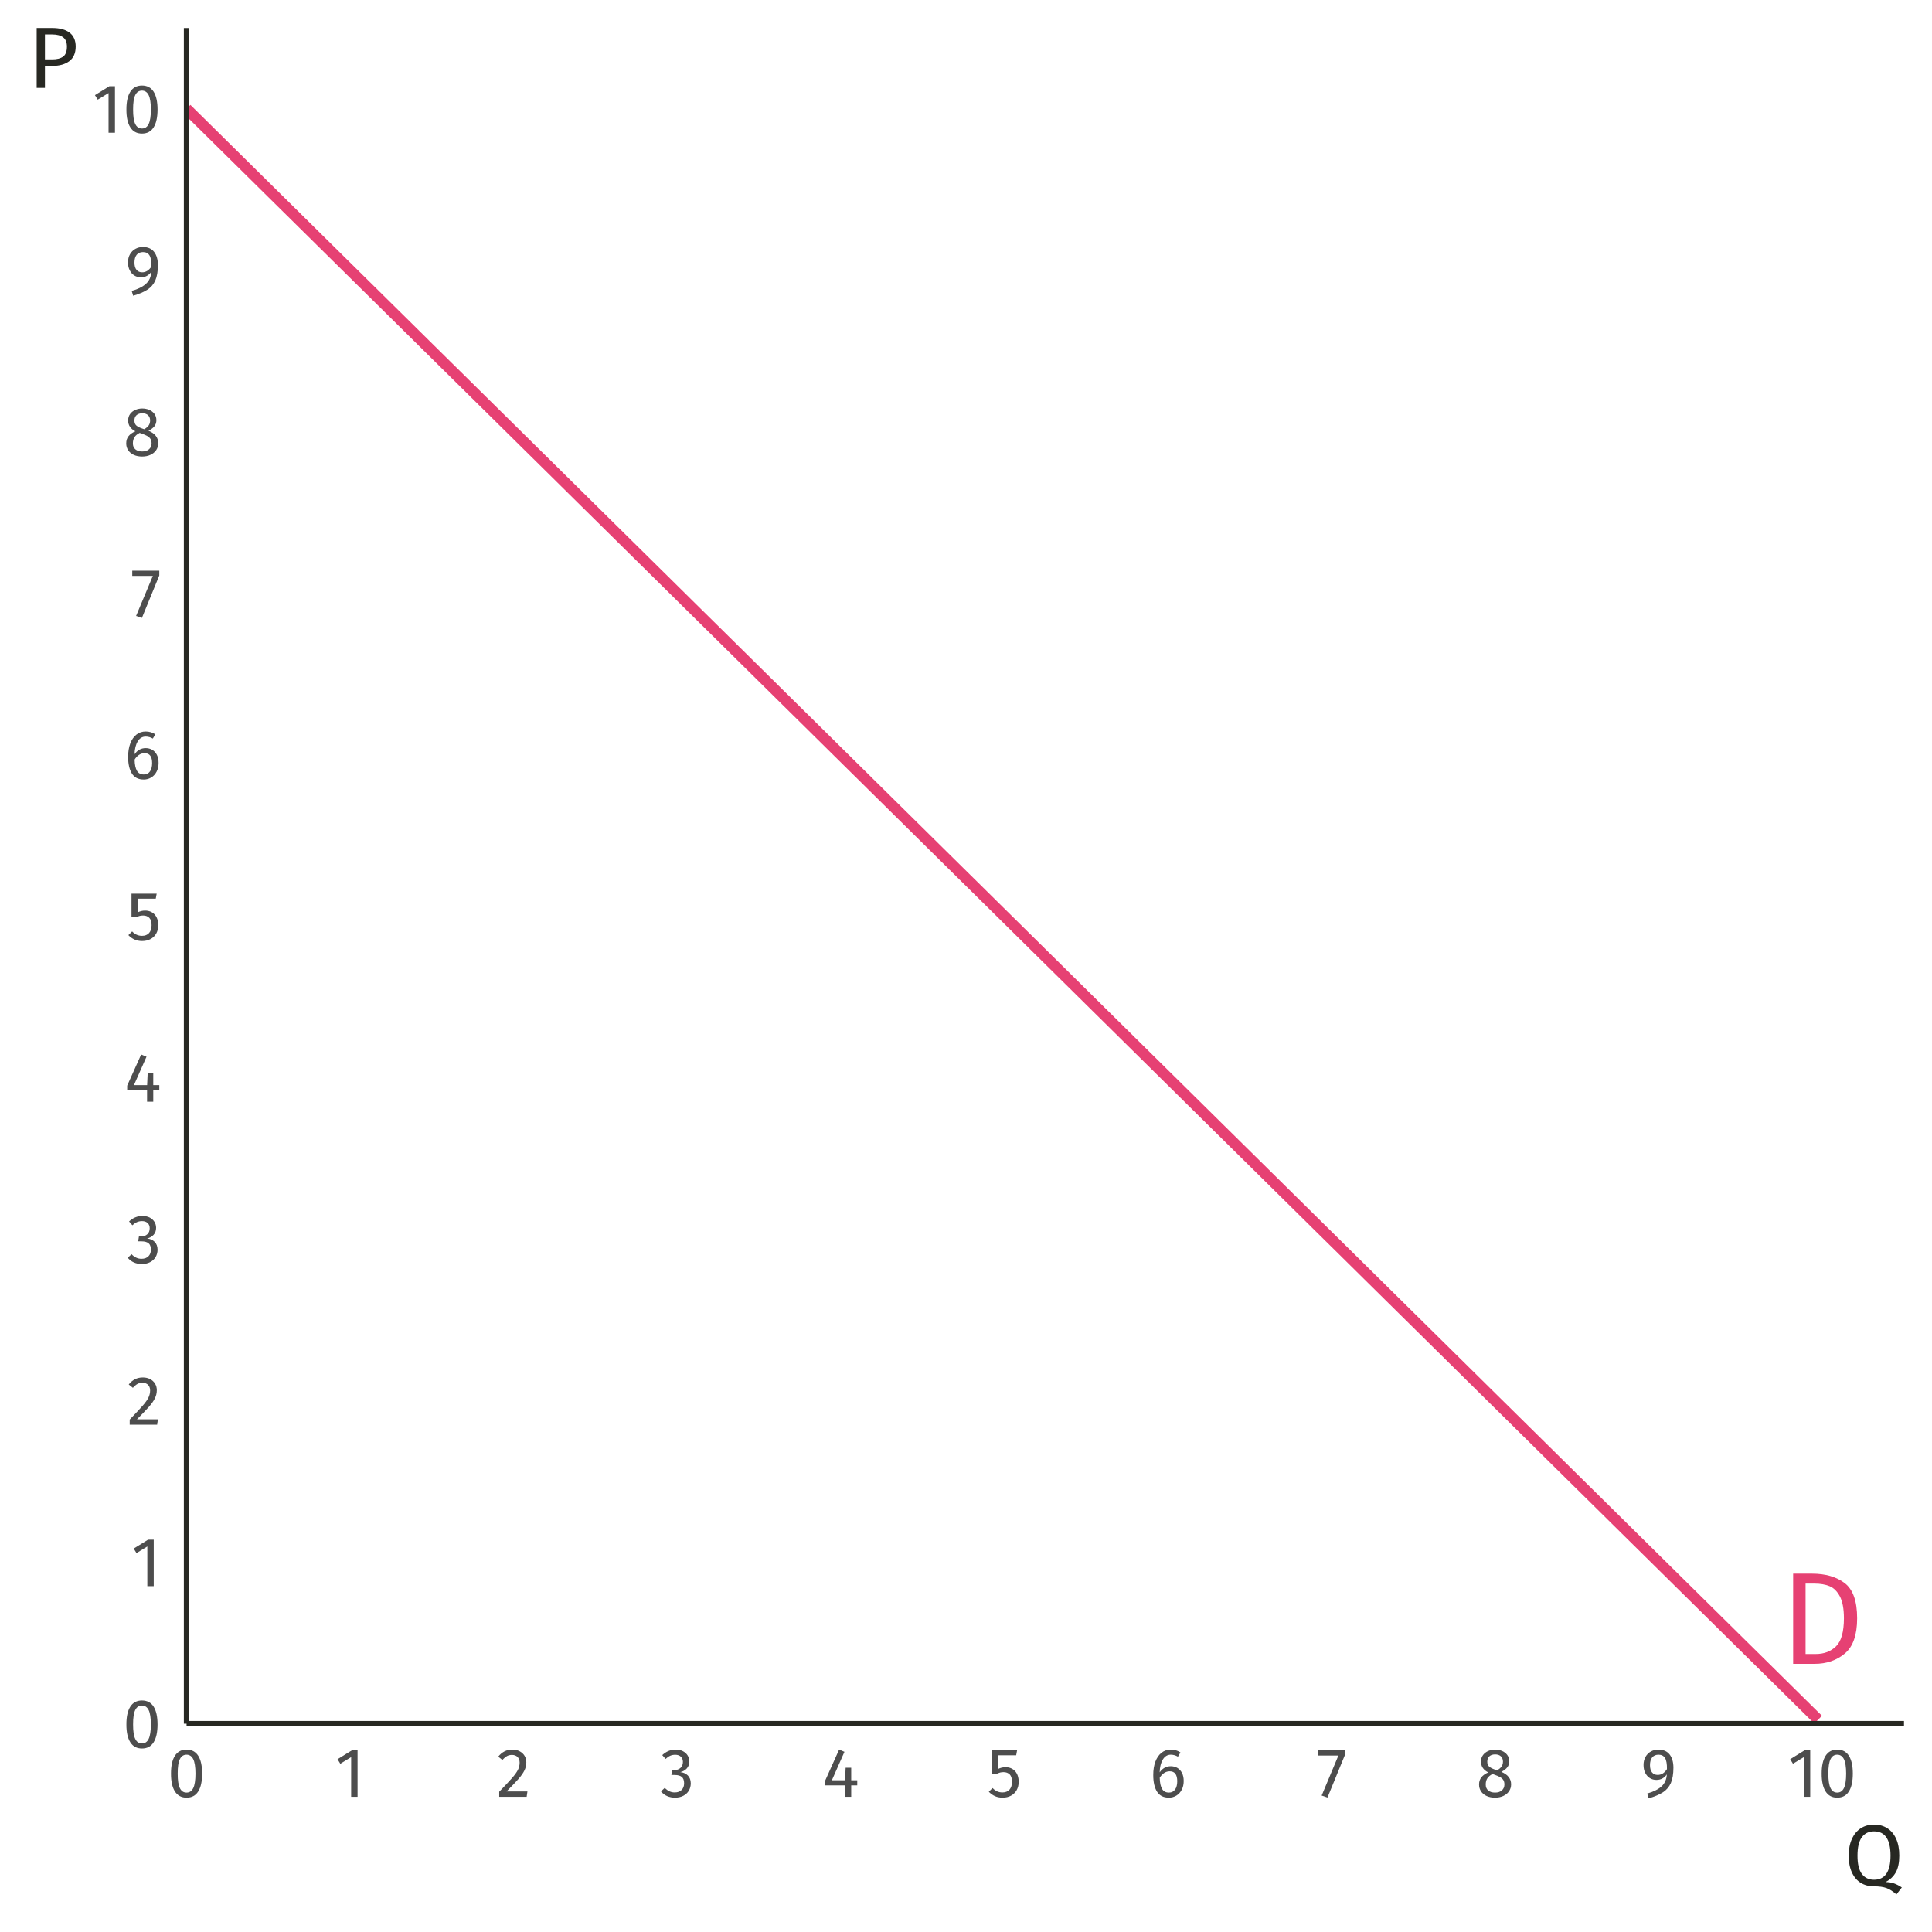
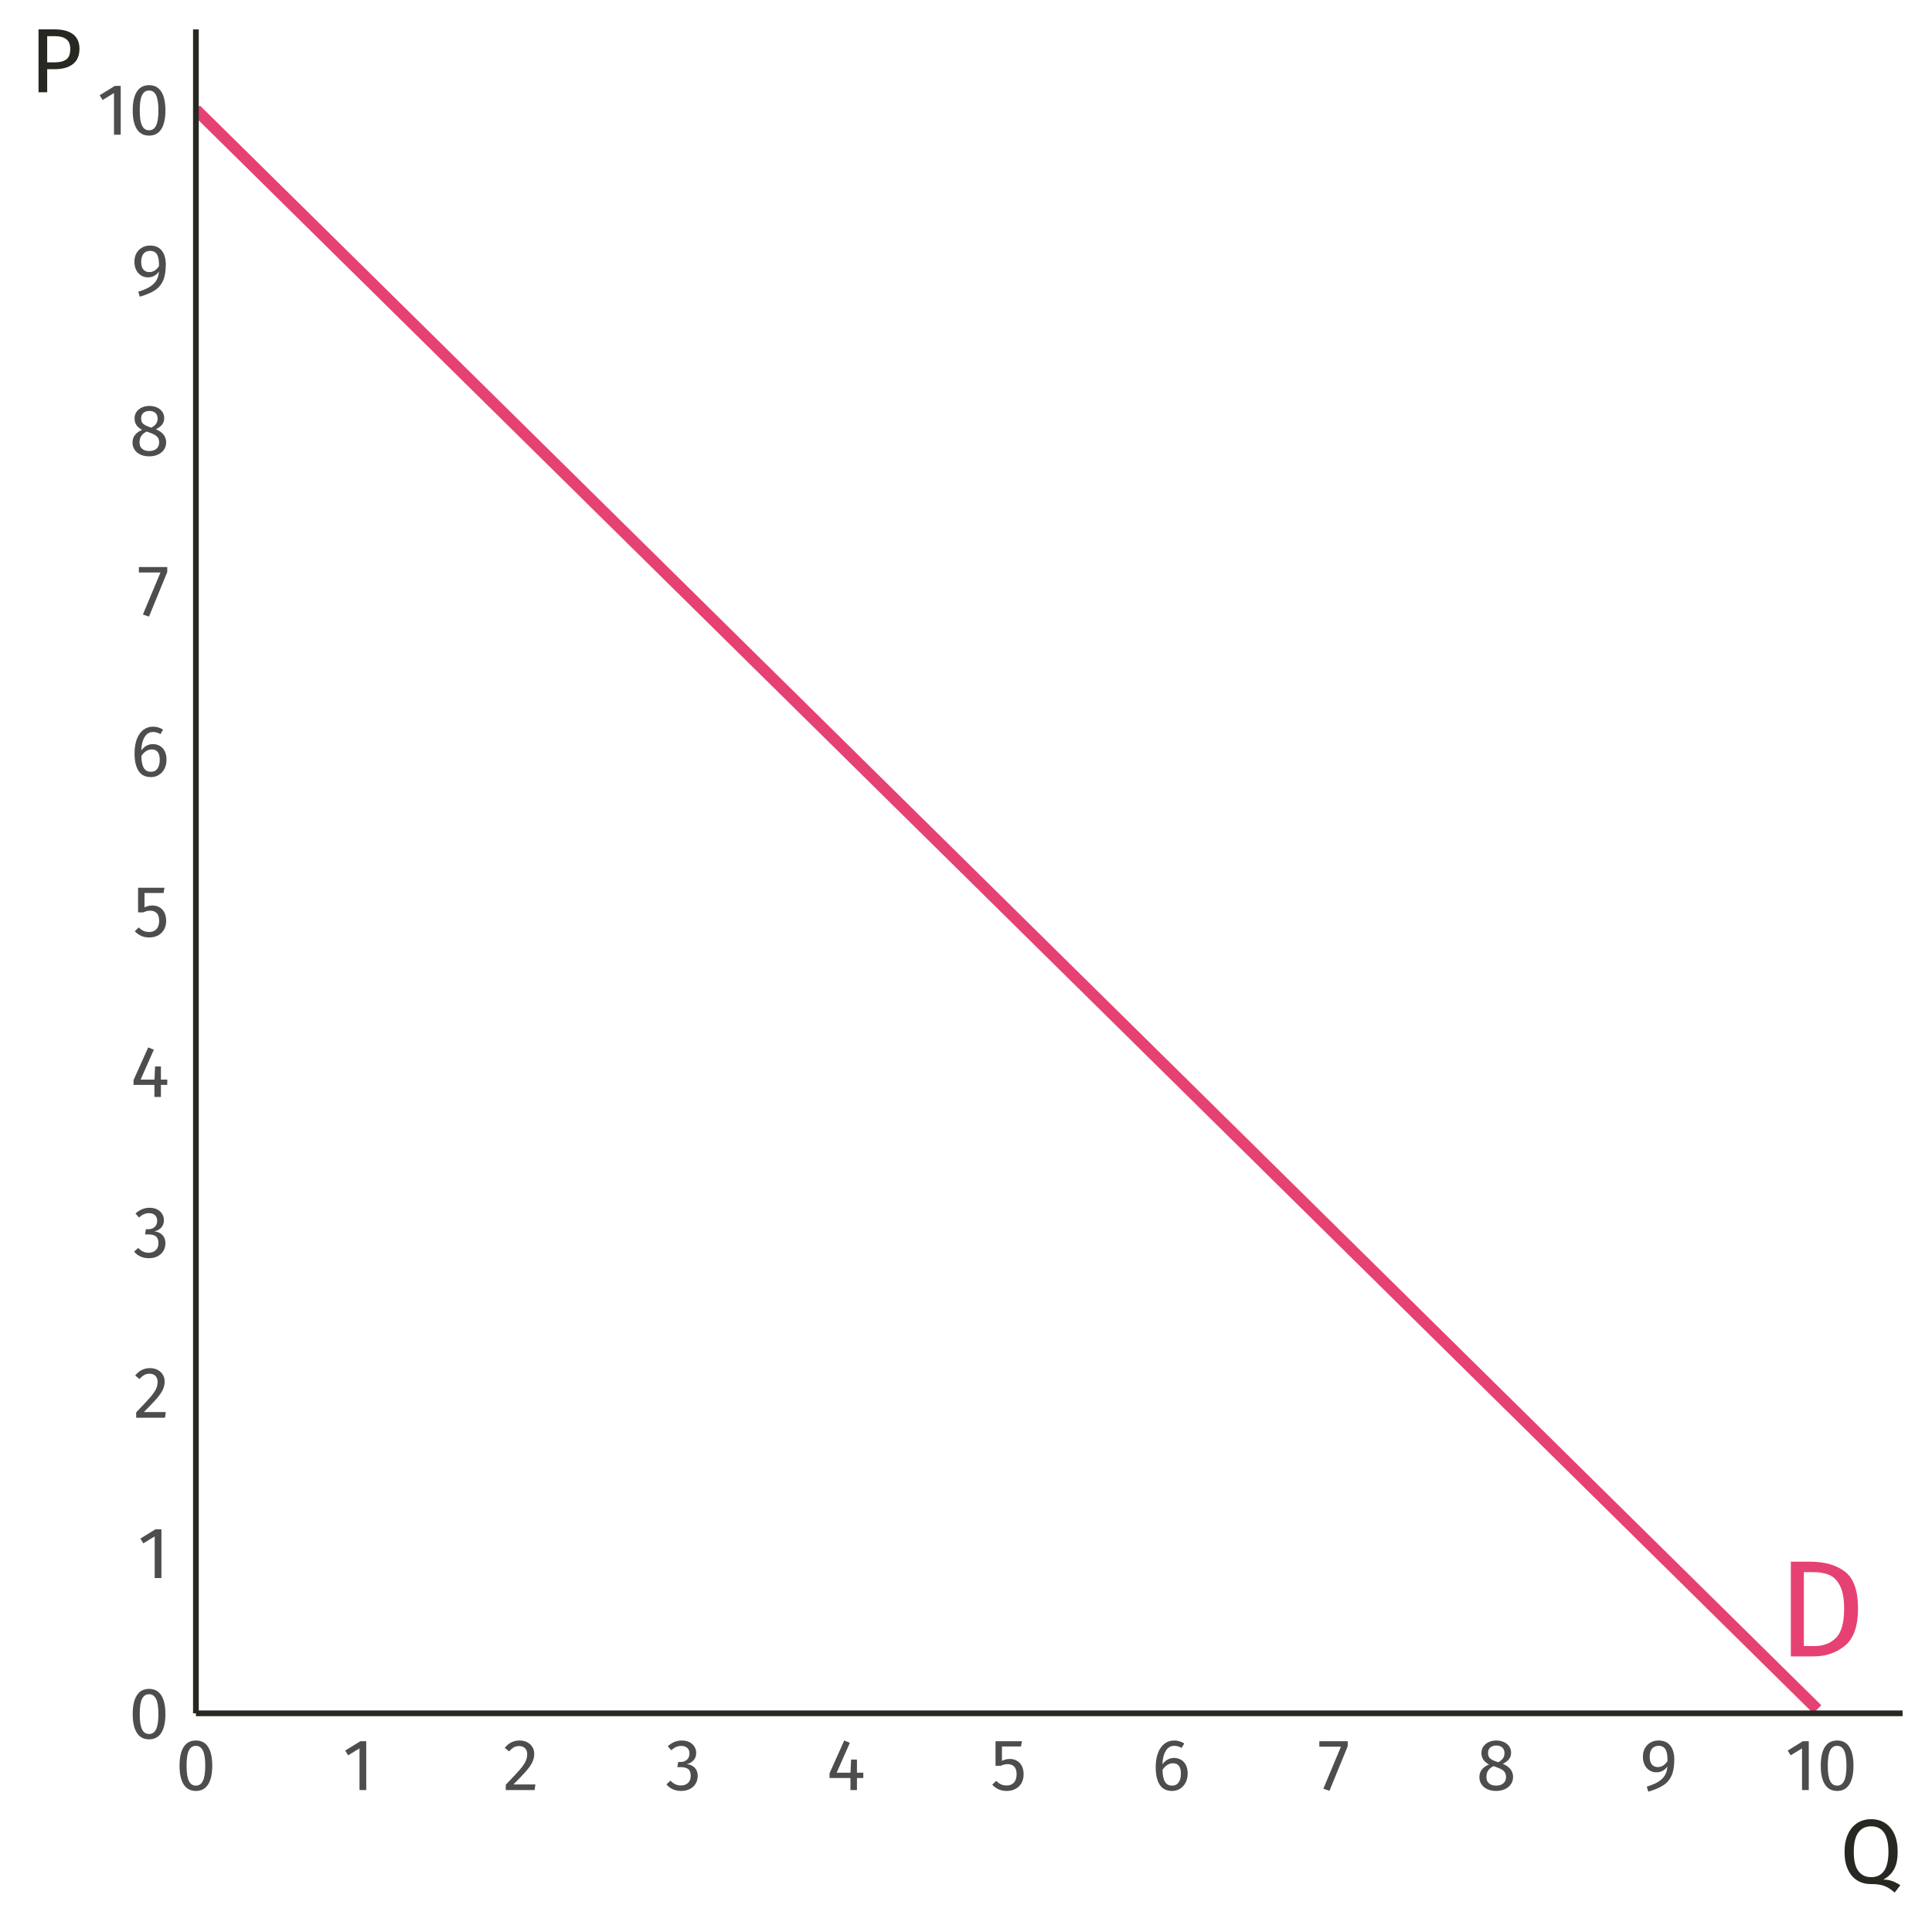
- <svg xmlns="http://www.w3.org/2000/svg" xmlns:xlink="http://www.w3.org/1999/xlink" width="378pt" height="378pt" viewBox="0 0 378 378" version="1.1">
+ <svg xmlns="http://www.w3.org/2000/svg" xmlns:xlink="http://www.w3.org/1999/xlink" width="360pt" height="360pt" viewBox="0 0 360 360" version="1.1">
  <defs>
    <g>
      <symbol overflow="visible" id="glyph0-0">
        <path style="stroke:none;" d="M 13.906 -26.887 L 13.906 8.961 L 3.148 8.961 L 3.148 -26.887 Z M 12.523 -25.555 L 4.559 -25.555 L 4.559 7.633 L 12.523 7.633 Z M 8.297 -11.551 C 9.32 -11.547 10.047 -11.273 10.484 -10.73 C 10.918 -10.18 11.137 -9.473 11.141 -8.605 C 11.137 -7.695 10.945 -6.996 10.562 -6.504 C 10.176 -6.008 9.559 -5.699 8.707 -5.582 L 8.707 -4.43 C 8.707 -4.242 8.641 -4.09 8.516 -3.98 C 8.383 -3.867 8.234 -3.812 8.066 -3.816 C 7.891 -3.812 7.742 -3.867 7.617 -3.98 C 7.488 -4.09 7.422 -4.242 7.426 -4.43 L 7.426 -6.582 C 8.328 -6.629 8.945 -6.797 9.27 -7.078 C 9.594 -7.359 9.754 -7.852 9.758 -8.555 C 9.754 -9.117 9.645 -9.551 9.422 -9.859 C 9.199 -10.164 8.789 -10.316 8.195 -10.32 C 7.699 -10.316 7.254 -10.223 6.863 -10.039 C 6.723 -9.984 6.613 -9.961 6.531 -9.961 C 6.34 -9.961 6.191 -10.016 6.082 -10.125 C 5.969 -10.234 5.91 -10.375 5.914 -10.551 C 5.91 -10.871 6.164 -11.117 6.668 -11.293 C 7.172 -11.461 7.715 -11.547 8.297 -11.551 Z M 8.066 -3.074 C 8.32 -3.07 8.531 -2.984 8.703 -2.816 C 8.871 -2.645 8.957 -2.43 8.961 -2.176 C 8.957 -1.898 8.871 -1.672 8.703 -1.496 C 8.531 -1.316 8.32 -1.23 8.066 -1.23 C 7.809 -1.23 7.594 -1.316 7.426 -1.496 C 7.254 -1.672 7.172 -1.898 7.172 -2.176 C 7.172 -2.43 7.254 -2.645 7.426 -2.816 C 7.594 -2.984 7.809 -3.07 8.066 -3.074 Z M 8.066 -3.074 " />
      </symbol>
      <symbol overflow="visible" id="glyph0-1">
        <path style="stroke:none;" d="M 6.25 -17.645 C 8.91 -17.641 11.047 -17.023 12.66 -15.785 C 14.273 -14.547 15.082 -12.254 15.082 -8.91 C 15.082 -5.648 14.273 -3.348 12.66 -2.008 C 11.047 -0.668 9.09 0 6.785 0 L 2.562 0 L 2.562 -17.645 Z M 4.992 -15.699 L 4.992 -1.922 L 6.965 -1.922 C 8.602 -1.922 9.934 -2.422 10.957 -3.43 C 11.98 -4.434 12.492 -6.262 12.496 -8.91 C 12.492 -10.77 12.227 -12.199 11.703 -13.199 C 11.172 -14.195 10.5 -14.863 9.68 -15.199 C 8.859 -15.531 7.895 -15.695 6.785 -15.699 Z M 4.992 -15.699 " />
      </symbol>
      <symbol overflow="visible" id="glyph1-0">
        <path style="stroke:none;" d="M 7.387 -14.281 L 7.387 4.762 L 1.672 4.762 L 1.672 -14.281 Z M 6.652 -13.574 L 2.422 -13.574 L 2.422 4.055 L 6.652 4.055 Z M 4.406 -6.133 C 4.949 -6.129 5.336 -5.984 5.566 -5.695 C 5.797 -5.406 5.91 -5.031 5.914 -4.57 C 5.91 -4.086 5.809 -3.711 5.609 -3.453 C 5.402 -3.188 5.074 -3.027 4.625 -2.965 L 4.625 -2.352 C 4.621 -2.25 4.59 -2.172 4.523 -2.113 C 4.453 -2.055 4.371 -2.027 4.285 -2.027 C 4.191 -2.027 4.113 -2.055 4.047 -2.113 C 3.977 -2.172 3.941 -2.25 3.945 -2.352 L 3.945 -3.496 C 4.422 -3.52 4.75 -3.605 4.922 -3.758 C 5.094 -3.906 5.18 -4.168 5.18 -4.543 C 5.18 -4.84 5.121 -5.07 5.004 -5.234 C 4.887 -5.395 4.668 -5.477 4.352 -5.48 C 4.086 -5.477 3.852 -5.43 3.645 -5.332 C 3.57 -5.301 3.512 -5.285 3.469 -5.289 C 3.367 -5.285 3.285 -5.316 3.23 -5.379 C 3.168 -5.438 3.141 -5.512 3.141 -5.602 C 3.141 -5.773 3.273 -5.902 3.543 -5.996 C 3.809 -6.082 4.098 -6.129 4.406 -6.133 Z M 4.285 -1.633 C 4.418 -1.629 4.531 -1.582 4.625 -1.496 C 4.711 -1.402 4.758 -1.289 4.762 -1.156 C 4.758 -1.008 4.711 -0.887 4.625 -0.793 C 4.531 -0.695 4.418 -0.648 4.285 -0.652 C 4.145 -0.648 4.031 -0.695 3.941 -0.793 C 3.852 -0.887 3.809 -1.008 3.809 -1.156 C 3.809 -1.289 3.852 -1.402 3.941 -1.496 C 4.031 -1.582 4.145 -1.629 4.285 -1.633 Z M 4.285 -1.633 " />
      </symbol>
      <symbol overflow="visible" id="glyph1-1">
        <path style="stroke:none;" d="M 3.793 -9.234 C 4.797 -9.234 5.559 -8.832 6.07 -8.031 C 6.582 -7.227 6.836 -6.062 6.84 -4.543 C 6.836 -3.016 6.582 -1.852 6.07 -1.047 C 5.559 -0.238 4.797 0.164 3.793 0.164 C 2.785 0.164 2.027 -0.238 1.516 -1.047 C 1 -1.852 0.742 -3.016 0.746 -4.543 C 0.742 -6.062 1 -7.227 1.516 -8.031 C 2.027 -8.832 2.785 -9.234 3.793 -9.234 Z M 3.793 -8.242 C 3.199 -8.238 2.762 -7.949 2.48 -7.371 C 2.191 -6.789 2.051 -5.844 2.055 -4.543 C 2.051 -3.234 2.191 -2.289 2.48 -1.707 C 2.762 -1.117 3.199 -0.824 3.793 -0.828 C 4.371 -0.824 4.809 -1.117 5.098 -1.707 C 5.387 -2.289 5.531 -3.234 5.535 -4.543 C 5.531 -5.836 5.387 -6.777 5.098 -7.363 C 4.809 -7.945 4.371 -8.238 3.793 -8.242 Z M 3.793 -8.242 " />
      </symbol>
      <symbol overflow="visible" id="glyph1-2">
        <path style="stroke:none;" d="M 4.395 -9.098 L 4.395 0 L 3.141 0 L 3.141 -7.766 L 1.02 -6.473 L 0.477 -7.359 L 3.293 -9.098 Z M 4.395 -9.098 " />
      </symbol>
      <symbol overflow="visible" id="glyph1-3">
        <path style="stroke:none;" d="M 3.102 -9.234 C 3.641 -9.234 4.121 -9.125 4.535 -8.906 C 4.949 -8.688 5.27 -8.391 5.496 -8.016 C 5.723 -7.641 5.836 -7.215 5.836 -6.746 C 5.836 -6.188 5.711 -5.656 5.461 -5.152 C 5.211 -4.645 4.824 -4.098 4.309 -3.508 C 3.789 -2.918 3.008 -2.098 1.957 -1.047 L 6.051 -1.047 L 5.902 0 L 0.531 0 L 0.531 -0.992 C 1.742 -2.25 2.602 -3.172 3.113 -3.758 C 3.617 -4.34 3.98 -4.852 4.199 -5.289 C 4.414 -5.723 4.523 -6.191 4.527 -6.691 C 4.523 -7.16 4.387 -7.527 4.117 -7.797 C 3.844 -8.062 3.48 -8.195 3.031 -8.199 C 2.656 -8.195 2.332 -8.121 2.055 -7.969 C 1.77 -7.812 1.469 -7.559 1.156 -7.207 L 0.34 -7.859 C 0.711 -8.32 1.121 -8.668 1.578 -8.895 C 2.027 -9.121 2.535 -9.234 3.102 -9.234 Z M 3.102 -9.234 " />
      </symbol>
      <symbol overflow="visible" id="glyph1-4">
        <path style="stroke:none;" d="M 3.059 -9.234 C 3.621 -9.234 4.102 -9.129 4.508 -8.922 C 4.906 -8.711 5.215 -8.43 5.434 -8.078 C 5.645 -7.723 5.754 -7.336 5.754 -6.922 C 5.754 -6.367 5.59 -5.914 5.27 -5.555 C 4.945 -5.195 4.52 -4.953 3.984 -4.828 C 4.59 -4.773 5.082 -4.555 5.465 -4.176 C 5.844 -3.793 6.035 -3.277 6.039 -2.625 C 6.035 -2.098 5.906 -1.621 5.656 -1.195 C 5.398 -0.77 5.039 -0.434 4.57 -0.195 C 4.098 0.047 3.551 0.164 2.938 0.164 C 2.383 0.164 1.875 0.062 1.414 -0.141 C 0.949 -0.344 0.547 -0.648 0.203 -1.062 L 0.953 -1.754 C 1.25 -1.441 1.555 -1.215 1.871 -1.074 C 2.18 -0.926 2.523 -0.855 2.898 -0.855 C 3.465 -0.855 3.914 -1.016 4.242 -1.34 C 4.57 -1.66 4.734 -2.094 4.734 -2.637 C 4.734 -3.234 4.578 -3.656 4.27 -3.902 C 3.961 -4.145 3.512 -4.266 2.926 -4.27 L 2.242 -4.27 L 2.395 -5.234 L 2.855 -5.234 C 3.324 -5.23 3.719 -5.371 4.031 -5.656 C 4.344 -5.934 4.5 -6.328 4.5 -6.84 C 4.5 -7.262 4.363 -7.602 4.094 -7.852 C 3.82 -8.102 3.453 -8.227 2.992 -8.227 C 2.637 -8.227 2.312 -8.16 2.02 -8.035 C 1.723 -7.906 1.422 -7.699 1.113 -7.41 L 0.461 -8.16 C 1.23 -8.875 2.098 -9.234 3.059 -9.234 Z M 3.059 -9.234 " />
      </symbol>
      <symbol overflow="visible" id="glyph1-5">
        <path style="stroke:none;" d="M 6.828 -3.238 L 6.828 -2.242 L 5.645 -2.242 L 5.645 0 L 4.434 0 L 4.434 -2.242 L 0.543 -2.242 L 0.543 -3.141 L 3.277 -9.234 L 4.324 -8.801 L 1.863 -3.238 L 4.445 -3.238 L 4.555 -5.684 L 5.645 -5.684 L 5.645 -3.238 Z M 6.828 -3.238 " />
      </symbol>
      <symbol overflow="visible" id="glyph1-6">
        <path style="stroke:none;" d="M 5.711 -8.121 L 2.164 -8.121 L 2.164 -5.441 C 2.621 -5.672 3.105 -5.789 3.617 -5.793 C 4.395 -5.789 5.023 -5.531 5.496 -5.023 C 5.965 -4.508 6.199 -3.805 6.203 -2.91 C 6.199 -2.309 6.066 -1.777 5.809 -1.312 C 5.543 -0.844 5.176 -0.48 4.699 -0.223 C 4.223 0.035 3.672 0.164 3.047 0.164 C 2.492 0.164 1.996 0.066 1.562 -0.129 C 1.125 -0.324 0.723 -0.609 0.355 -0.992 L 1.09 -1.715 C 1.379 -1.422 1.676 -1.207 1.984 -1.066 C 2.293 -0.926 2.641 -0.855 3.031 -0.855 C 3.609 -0.855 4.066 -1.035 4.398 -1.398 C 4.727 -1.762 4.891 -2.273 4.895 -2.938 C 4.891 -3.594 4.742 -4.074 4.445 -4.379 C 4.145 -4.676 3.742 -4.828 3.238 -4.828 C 3 -4.828 2.781 -4.801 2.582 -4.754 C 2.383 -4.699 2.172 -4.621 1.945 -4.516 L 0.965 -4.516 L 0.965 -9.098 L 5.891 -9.098 Z M 5.711 -8.121 " />
      </symbol>
      <symbol overflow="visible" id="glyph1-7">
        <path style="stroke:none;" d="M 4.188 -5.984 C 4.648 -5.98 5.07 -5.871 5.453 -5.656 C 5.832 -5.438 6.137 -5.113 6.363 -4.68 C 6.59 -4.242 6.703 -3.711 6.703 -3.086 C 6.703 -2.441 6.574 -1.871 6.316 -1.379 C 6.059 -0.883 5.707 -0.504 5.27 -0.238 C 4.824 0.031 4.34 0.164 3.809 0.164 C 2.746 0.164 1.969 -0.227 1.48 -1.012 C 0.988 -1.797 0.742 -2.883 0.746 -4.27 C 0.742 -5.258 0.883 -6.125 1.16 -6.875 C 1.438 -7.617 1.832 -8.199 2.352 -8.613 C 2.867 -9.027 3.48 -9.234 4.188 -9.234 C 4.875 -9.234 5.5 -9.047 6.066 -8.676 L 5.574 -7.848 C 5.145 -8.105 4.68 -8.238 4.176 -8.242 C 3.52 -8.238 3.004 -7.926 2.625 -7.301 C 2.242 -6.676 2.031 -5.836 2 -4.789 C 2.559 -5.582 3.289 -5.98 4.188 -5.984 Z M 3.809 -0.828 C 4.332 -0.824 4.734 -1.023 5.02 -1.426 C 5.297 -1.824 5.438 -2.367 5.441 -3.047 C 5.438 -4.344 4.949 -4.992 3.973 -4.992 C 3.57 -4.992 3.199 -4.879 2.867 -4.656 C 2.531 -4.434 2.246 -4.129 2.012 -3.738 C 2.035 -2.738 2.191 -2.004 2.48 -1.535 C 2.762 -1.062 3.207 -0.824 3.809 -0.828 Z M 3.809 -0.828 " />
      </symbol>
      <symbol overflow="visible" id="glyph1-8">
        <path style="stroke:none;" d="M 5.629 -9.098 L 5.629 -8.16 L 2.23 0.137 L 1.09 -0.246 L 4.367 -8.078 L 0.34 -8.078 L 0.34 -9.098 Z M 5.629 -9.098 " />
      </symbol>
      <symbol overflow="visible" id="glyph1-9">
        <path style="stroke:none;" d="M 4.965 -4.883 C 6.238 -4.359 6.879 -3.543 6.883 -2.434 C 6.879 -1.934 6.746 -1.488 6.48 -1.094 C 6.211 -0.699 5.836 -0.391 5.355 -0.168 C 4.875 0.055 4.332 0.164 3.727 0.164 C 3.109 0.164 2.562 0.059 2.094 -0.16 C 1.617 -0.375 1.254 -0.68 1 -1.074 C 0.738 -1.461 0.609 -1.906 0.613 -2.406 C 0.609 -2.965 0.762 -3.438 1.066 -3.82 C 1.371 -4.203 1.816 -4.52 2.406 -4.773 C 1.926 -5.016 1.57 -5.312 1.34 -5.664 C 1.105 -6.012 0.988 -6.422 0.992 -6.895 C 0.988 -7.383 1.117 -7.805 1.379 -8.16 C 1.637 -8.512 1.977 -8.777 2.398 -8.961 C 2.816 -9.141 3.27 -9.234 3.754 -9.234 C 4.223 -9.234 4.668 -9.148 5.094 -8.977 C 5.512 -8.805 5.855 -8.543 6.121 -8.195 C 6.383 -7.844 6.516 -7.426 6.516 -6.938 C 6.516 -6.484 6.387 -6.094 6.133 -5.766 C 5.879 -5.438 5.488 -5.141 4.965 -4.883 Z M 3.754 -8.297 C 3.281 -8.297 2.906 -8.172 2.633 -7.93 C 2.352 -7.68 2.215 -7.332 2.219 -6.883 C 2.215 -6.445 2.348 -6.113 2.617 -5.887 C 2.883 -5.656 3.312 -5.449 3.902 -5.262 L 4.133 -5.18 C 4.539 -5.414 4.836 -5.664 5.016 -5.93 C 5.195 -6.191 5.285 -6.512 5.289 -6.895 C 5.285 -7.32 5.152 -7.66 4.887 -7.914 C 4.621 -8.168 4.242 -8.297 3.754 -8.297 Z M 3.738 -0.828 C 4.301 -0.824 4.746 -0.969 5.078 -1.262 C 5.406 -1.551 5.57 -1.938 5.574 -2.422 C 5.57 -2.742 5.508 -3.016 5.383 -3.242 C 5.254 -3.461 5.051 -3.656 4.773 -3.828 C 4.488 -3.992 4.094 -4.164 3.59 -4.34 L 3.25 -4.461 C 2.793 -4.238 2.457 -3.965 2.242 -3.637 C 2.023 -3.305 1.914 -2.895 1.918 -2.406 C 1.914 -1.906 2.078 -1.52 2.406 -1.242 C 2.73 -0.965 3.176 -0.824 3.738 -0.828 Z M 3.738 -0.828 " />
      </symbol>
      <symbol overflow="visible" id="glyph1-10">
        <path style="stroke:none;" d="M 3.523 -9.234 C 4.48 -9.234 5.211 -8.918 5.711 -8.289 C 6.207 -7.656 6.457 -6.793 6.461 -5.699 C 6.457 -4.453 6.289 -3.453 5.957 -2.699 C 5.617 -1.938 5.105 -1.336 4.418 -0.891 C 3.73 -0.441 2.797 -0.047 1.617 0.301 L 1.332 -0.641 C 2.543 -0.98 3.477 -1.449 4.129 -2.039 C 4.773 -2.629 5.121 -3.414 5.168 -4.395 C 4.957 -4.066 4.676 -3.801 4.324 -3.602 C 3.969 -3.402 3.57 -3.305 3.129 -3.305 C 2.656 -3.305 2.227 -3.422 1.848 -3.664 C 1.465 -3.902 1.164 -4.242 0.945 -4.684 C 0.719 -5.121 0.609 -5.637 0.613 -6.23 C 0.609 -6.84 0.742 -7.375 1.008 -7.832 C 1.27 -8.281 1.617 -8.629 2.059 -8.871 C 2.496 -9.113 2.984 -9.234 3.523 -9.234 Z M 3.387 -4.285 C 4.102 -4.281 4.703 -4.66 5.195 -5.414 C 5.211 -6.418 5.086 -7.141 4.82 -7.582 C 4.551 -8.02 4.129 -8.238 3.551 -8.242 C 3.012 -8.238 2.598 -8.062 2.309 -7.711 C 2.02 -7.355 1.875 -6.852 1.875 -6.203 C 1.875 -5.566 2.008 -5.086 2.281 -4.766 C 2.551 -4.441 2.922 -4.281 3.387 -4.285 Z M 3.387 -4.285 " />
      </symbol>
      <symbol overflow="visible" id="glyph2-0">
        <path style="stroke:none;" d="M 9.23 -17.852 L 9.23 5.949 L 2.09 5.949 L 2.09 -17.852 Z M 8.312 -16.965 L 3.027 -16.965 L 3.027 5.066 L 8.312 5.066 Z M 5.508 -7.668 C 6.188 -7.664 6.672 -7.48 6.961 -7.121 C 7.25 -6.754 7.395 -6.285 7.395 -5.711 C 7.395 -5.109 7.266 -4.645 7.012 -4.316 C 6.754 -3.984 6.344 -3.781 5.781 -3.707 L 5.781 -2.941 C 5.777 -2.816 5.734 -2.715 5.652 -2.641 C 5.562 -2.566 5.465 -2.531 5.355 -2.531 C 5.238 -2.531 5.137 -2.566 5.055 -2.641 C 4.969 -2.715 4.926 -2.816 4.93 -2.941 L 4.93 -4.367 C 5.527 -4.398 5.938 -4.512 6.152 -4.699 C 6.367 -4.887 6.473 -5.211 6.477 -5.68 C 6.473 -6.047 6.398 -6.336 6.254 -6.543 C 6.105 -6.746 5.836 -6.848 5.441 -6.852 C 5.109 -6.848 4.812 -6.785 4.555 -6.664 C 4.461 -6.625 4.391 -6.609 4.336 -6.613 C 4.211 -6.609 4.109 -6.645 4.035 -6.723 C 3.961 -6.793 3.926 -6.887 3.926 -7.004 C 3.926 -7.215 4.09 -7.379 4.426 -7.496 C 4.758 -7.605 5.121 -7.664 5.508 -7.668 Z M 5.355 -2.039 C 5.523 -2.039 5.664 -1.98 5.777 -1.867 C 5.891 -1.754 5.945 -1.613 5.949 -1.445 C 5.945 -1.262 5.891 -1.109 5.777 -0.992 C 5.664 -0.871 5.523 -0.812 5.355 -0.816 C 5.184 -0.812 5.039 -0.871 4.93 -0.992 C 4.812 -1.109 4.758 -1.262 4.762 -1.445 C 4.758 -1.613 4.812 -1.754 4.93 -1.867 C 5.039 -1.98 5.184 -2.039 5.355 -2.039 Z M 5.355 -2.039 " />
      </symbol>
      <symbol overflow="visible" id="glyph2-1">
        <path style="stroke:none;" d="M 8.145 -0.664 C 8.766 -0.66 9.332 -0.566 9.844 -0.383 C 10.352 -0.191 10.844 0.062 11.32 0.391 L 10.27 1.75 C 9.586 1.148 8.938 0.734 8.328 0.512 C 7.711 0.281 6.887 0.168 5.848 0.172 C 4.871 0.168 4.016 -0.059 3.281 -0.516 C 2.543 -0.977 1.965 -1.656 1.555 -2.559 C 1.137 -3.457 0.93 -4.547 0.934 -5.832 C 0.93 -7.086 1.137 -8.176 1.555 -9.094 C 1.965 -10.012 2.547 -10.711 3.297 -11.195 C 4.043 -11.676 4.906 -11.918 5.883 -11.918 C 6.867 -11.918 7.73 -11.68 8.473 -11.211 C 9.215 -10.738 9.793 -10.051 10.207 -9.145 C 10.621 -8.234 10.828 -7.137 10.828 -5.848 C 10.828 -4.473 10.602 -3.379 10.148 -2.574 C 9.695 -1.762 9.027 -1.125 8.145 -0.664 Z M 2.652 -5.832 C 2.648 -4.207 2.934 -3.016 3.508 -2.258 C 4.078 -1.496 4.871 -1.117 5.883 -1.121 C 8.035 -1.117 9.109 -2.695 9.113 -5.848 C 9.109 -9.008 8.035 -10.586 5.883 -10.59 C 4.859 -10.586 4.062 -10.203 3.5 -9.434 C 2.93 -8.66 2.648 -7.457 2.652 -5.832 Z M 2.652 -5.832 " />
      </symbol>
      <symbol overflow="visible" id="glyph2-2">
        <path style="stroke:none;" d="M 4.777 -11.715 C 6.223 -11.711 7.344 -11.41 8.141 -10.805 C 8.93 -10.195 9.328 -9.289 9.332 -8.094 C 9.328 -6.809 8.914 -5.855 8.09 -5.234 C 7.262 -4.609 6.164 -4.301 4.793 -4.301 L 3.316 -4.301 L 3.316 0 L 1.699 0 L 1.699 -11.715 Z M 4.727 -5.574 C 5.664 -5.57 6.379 -5.754 6.875 -6.117 C 7.367 -6.48 7.617 -7.133 7.617 -8.074 C 7.617 -8.91 7.367 -9.516 6.875 -9.891 C 6.379 -10.266 5.676 -10.453 4.762 -10.453 L 3.316 -10.453 L 3.316 -5.574 Z M 4.727 -5.574 " />
      </symbol>
    </g>
    <clipPath id="clip1">
-       <path d="M 36.504 20 L 357 20 L 357 337.25 L 36.504 337.25 Z M 36.504 20 " />
+       <path d="M 36.504 19 L 340 19 L 340 320 L 36.504 320 Z M 36.504 19 " />
    </clipPath>
  </defs>
  <g id="surface4">
-     <rect x="0" y="0" width="378" height="378" style="fill:rgb(100%,100%,100%);fill-opacity:1;stroke:none;" />
+     <rect x="0" y="0" width="360" height="360" style="fill:rgb(100%,100%,100%);fill-opacity:1;stroke:none;" />
    <g clip-path="url(#clip1)" clip-rule="nonzero">
-       <path style="fill:none;stroke-width:2.134;stroke-linecap:butt;stroke-linejoin:round;stroke:rgb(90.196%,25.49%,45.098%);stroke-opacity:1;stroke-miterlimit:10;" d="M 36.504 21.277 L 39.867 24.594 L 43.227 27.914 L 49.945 34.547 L 53.305 37.867 L 56.668 41.184 L 60.027 44.5 L 63.387 47.82 L 70.105 54.453 L 73.469 57.773 L 80.188 64.406 L 83.547 67.727 L 86.906 71.043 L 90.27 74.359 L 93.629 77.68 L 100.348 84.312 L 103.707 87.633 L 107.07 90.949 L 110.43 94.266 L 113.789 97.586 L 120.508 104.219 L 123.871 107.539 L 130.59 114.172 L 133.949 117.492 L 137.309 120.809 L 140.672 124.125 L 144.031 127.445 L 150.75 134.078 L 154.109 137.398 L 157.473 140.715 L 160.832 144.031 L 164.191 147.352 L 170.91 153.984 L 174.273 157.305 L 180.992 163.938 L 184.352 167.258 L 187.711 170.574 L 191.074 173.891 L 194.434 177.211 L 201.152 183.844 L 204.512 187.164 L 207.875 190.48 L 211.234 193.797 L 214.594 197.117 L 221.312 203.75 L 224.676 207.07 L 234.754 217.02 L 238.113 220.34 L 241.473 223.656 L 244.836 226.973 L 248.195 230.293 L 254.914 236.926 L 258.273 240.246 L 261.637 243.562 L 264.996 246.879 L 268.355 250.199 L 275.074 256.832 L 278.438 260.152 L 285.156 266.785 L 288.516 270.105 L 291.875 273.422 L 295.238 276.738 L 298.598 280.059 L 305.316 286.691 L 308.676 290.012 L 312.039 293.328 L 315.398 296.645 L 318.758 299.965 L 325.477 306.598 L 328.84 309.918 L 335.559 316.551 L 338.918 319.871 L 342.277 323.188 L 345.641 326.504 L 349 329.824 L 355.719 336.457 " />
+       <path style="fill:none;stroke-width:2.134;stroke-linecap:butt;stroke-linejoin:round;stroke:rgb(90.196%,25.49%,45.098%);stroke-opacity:1;stroke-miterlimit:10;" d="M 36.504 20.422 L 39.684 23.559 L 42.867 26.695 L 46.047 29.832 L 49.227 32.973 L 58.766 42.383 L 61.945 45.523 L 65.125 48.66 L 68.309 51.797 L 71.488 54.934 L 74.668 58.074 L 84.207 67.484 L 87.387 70.625 L 93.746 76.898 L 96.93 80.035 L 100.109 83.176 L 109.648 92.586 L 112.828 95.727 L 119.188 102 L 122.371 105.137 L 125.551 108.277 L 135.09 117.688 L 138.27 120.828 L 144.629 127.102 L 147.812 130.238 L 150.992 133.379 L 160.531 142.789 L 163.711 145.93 L 173.25 155.34 L 176.434 158.48 L 185.973 167.891 L 189.152 171.031 L 198.691 180.441 L 201.875 183.582 L 211.414 192.992 L 214.594 196.133 L 224.133 205.543 L 227.312 208.684 L 230.496 211.82 L 236.855 218.094 L 240.035 221.234 L 249.574 230.645 L 252.754 233.785 L 255.938 236.922 L 262.297 243.195 L 265.477 246.336 L 275.016 255.746 L 278.195 258.887 L 281.379 262.023 L 287.738 268.297 L 290.918 271.438 L 300.457 280.848 L 303.637 283.988 L 306.816 287.125 L 310 290.262 L 313.18 293.398 L 316.359 296.539 L 325.898 305.949 L 329.078 309.09 L 332.258 312.227 L 335.441 315.363 L 338.621 318.5 " />
    </g>
    <g style="fill:rgb(90.196%,25.49%,45.098%);fill-opacity:1;">
-       <use xlink:href="#glyph0-1" x="348.273" y="325.531" />
+       <use xlink:href="#glyph0-1" x="331.133" y="308.645" />
    </g>
-     <path style="fill:none;stroke-width:1.067;stroke-linecap:butt;stroke-linejoin:round;stroke:rgb(15.294%,15.686%,13.333%);stroke-opacity:1;stroke-miterlimit:10;" d="M 36.504 337.25 L 36.504 5.48 " />
+     <path style="fill:none;stroke-width:1.067;stroke-linecap:butt;stroke-linejoin:round;stroke:rgb(15.294%,15.686%,13.333%);stroke-opacity:1;stroke-miterlimit:10;" d="M 36.504 319.25 L 36.504 5.48 " />
    <g style="fill:rgb(30.196%,30.196%,30.196%);fill-opacity:1;">
-       <use xlink:href="#glyph1-1" x="23.984" y="341.934" />
+       <use xlink:href="#glyph1-1" x="23.984" y="323.934" />
    </g>
    <g style="fill:rgb(30.196%,30.196%,30.196%);fill-opacity:1;">
-       <use xlink:href="#glyph1-2" x="25.684" y="310.336" />
+       <use xlink:href="#glyph1-2" x="25.684" y="294.051" />
    </g>
    <g style="fill:rgb(30.196%,30.196%,30.196%);fill-opacity:1;">
-       <use xlink:href="#glyph1-3" x="24.844" y="278.738" />
+       <use xlink:href="#glyph1-3" x="24.844" y="264.168" />
    </g>
    <g style="fill:rgb(30.196%,30.196%,30.196%);fill-opacity:1;">
-       <use xlink:href="#glyph1-4" x="24.789" y="247.141" />
+       <use xlink:href="#glyph1-4" x="24.789" y="234.285" />
    </g>
    <g style="fill:rgb(30.196%,30.196%,30.196%);fill-opacity:1;">
-       <use xlink:href="#glyph1-5" x="24.34" y="215.547" />
+       <use xlink:href="#glyph1-5" x="24.34" y="204.402" />
    </g>
    <g style="fill:rgb(30.196%,30.196%,30.196%);fill-opacity:1;">
-       <use xlink:href="#glyph1-6" x="24.762" y="183.949" />
+       <use xlink:href="#glyph1-6" x="24.762" y="174.52" />
    </g>
    <g style="fill:rgb(30.196%,30.196%,30.196%);fill-opacity:1;">
-       <use xlink:href="#glyph1-7" x="24.324" y="152.352" />
+       <use xlink:href="#glyph1-7" x="24.324" y="144.637" />
    </g>
    <g style="fill:rgb(30.196%,30.196%,30.196%);fill-opacity:1;">
-       <use xlink:href="#glyph1-8" x="25.535" y="120.754" />
+       <use xlink:href="#glyph1-8" x="25.535" y="114.754" />
    </g>
    <g style="fill:rgb(30.196%,30.196%,30.196%);fill-opacity:1;">
-       <use xlink:href="#glyph1-9" x="24.082" y="89.156" />
+       <use xlink:href="#glyph1-9" x="24.082" y="84.871" />
    </g>
    <g style="fill:rgb(30.196%,30.196%,30.196%);fill-opacity:1;">
-       <use xlink:href="#glyph1-10" x="24.434" y="57.559" />
+       <use xlink:href="#glyph1-10" x="24.434" y="54.988" />
    </g>
    <g style="fill:rgb(30.196%,30.196%,30.196%);fill-opacity:1;">
-       <use xlink:href="#glyph1-2" x="18.098" y="25.965" />
-       <use xlink:href="#glyph1-1" x="23.986" y="25.965" />
+       <use xlink:href="#glyph1-2" x="18.098" y="25.105" />
+       <use xlink:href="#glyph1-1" x="23.986" y="25.105" />
    </g>
-     <path style="fill:none;stroke-width:1.067;stroke-linecap:butt;stroke-linejoin:round;stroke:rgb(15.294%,15.686%,13.333%);stroke-opacity:1;stroke-miterlimit:10;" d="M 36.504 337.25 L 372.52 337.25 " />
+     <path style="fill:none;stroke-width:1.067;stroke-linecap:butt;stroke-linejoin:round;stroke:rgb(15.294%,15.686%,13.333%);stroke-opacity:1;stroke-miterlimit:10;" d="M 36.504 319.25 L 354.52 319.25 " />
    <g style="fill:rgb(30.196%,30.196%,30.196%);fill-opacity:1;">
-       <use xlink:href="#glyph1-1" x="32.711" y="351.551" />
+       <use xlink:href="#glyph1-1" x="32.711" y="333.551" />
    </g>
    <g style="fill:rgb(30.196%,30.196%,30.196%);fill-opacity:1;">
-       <use xlink:href="#glyph1-2" x="65.562" y="351.551" />
+       <use xlink:href="#glyph1-2" x="63.848" y="333.551" />
    </g>
    <g style="fill:rgb(30.196%,30.196%,30.196%);fill-opacity:1;">
-       <use xlink:href="#glyph1-3" x="97.141" y="351.551" />
+       <use xlink:href="#glyph1-3" x="93.711" y="333.551" />
    </g>
    <g style="fill:rgb(30.196%,30.196%,30.196%);fill-opacity:1;">
-       <use xlink:href="#glyph1-4" x="129.113" y="351.551" />
+       <use xlink:href="#glyph1-4" x="123.973" y="333.551" />
    </g>
    <g style="fill:rgb(30.196%,30.196%,30.196%);fill-opacity:1;">
-       <use xlink:href="#glyph1-5" x="160.895" y="351.551" />
+       <use xlink:href="#glyph1-5" x="154.035" y="333.551" />
    </g>
    <g style="fill:rgb(30.196%,30.196%,30.196%);fill-opacity:1;">
-       <use xlink:href="#glyph1-6" x="193.105" y="351.551" />
+       <use xlink:href="#glyph1-6" x="184.535" y="333.551" />
    </g>
    <g style="fill:rgb(30.196%,30.196%,30.196%);fill-opacity:1;">
-       <use xlink:href="#glyph1-7" x="224.891" y="351.551" />
+       <use xlink:href="#glyph1-7" x="214.602" y="333.551" />
    </g>
    <g style="fill:rgb(30.196%,30.196%,30.196%);fill-opacity:1;">
-       <use xlink:href="#glyph1-8" x="257.496" y="351.551" />
+       <use xlink:href="#glyph1-8" x="245.496" y="333.551" />
    </g>
    <g style="fill:rgb(30.196%,30.196%,30.196%);fill-opacity:1;">
-       <use xlink:href="#glyph1-9" x="288.77" y="351.551" />
+       <use xlink:href="#glyph1-9" x="275.055" y="333.551" />
    </g>
    <g style="fill:rgb(30.196%,30.196%,30.196%);fill-opacity:1;">
-       <use xlink:href="#glyph1-10" x="320.949" y="351.551" />
+       <use xlink:href="#glyph1-10" x="305.52" y="333.551" />
    </g>
    <g style="fill:rgb(30.196%,30.196%,30.196%);fill-opacity:1;">
-       <use xlink:href="#glyph1-2" x="349.781" y="351.551" />
-       <use xlink:href="#glyph1-1" x="355.67" y="351.551" />
+       <use xlink:href="#glyph1-2" x="332.641" y="333.551" />
+       <use xlink:href="#glyph1-1" x="338.529" y="333.551" />
    </g>
    <g style="fill:rgb(15.294%,15.686%,13.333%);fill-opacity:1;">
-       <use xlink:href="#glyph2-1" x="360.773" y="368.898" />
+       <use xlink:href="#glyph2-1" x="342.773" y="350.898" />
    </g>
    <g style="fill:rgb(15.294%,15.686%,13.333%);fill-opacity:1;">
      <use xlink:href="#glyph2-2" x="5.477" y="17.191" />
    </g>
  </g>
</svg>
